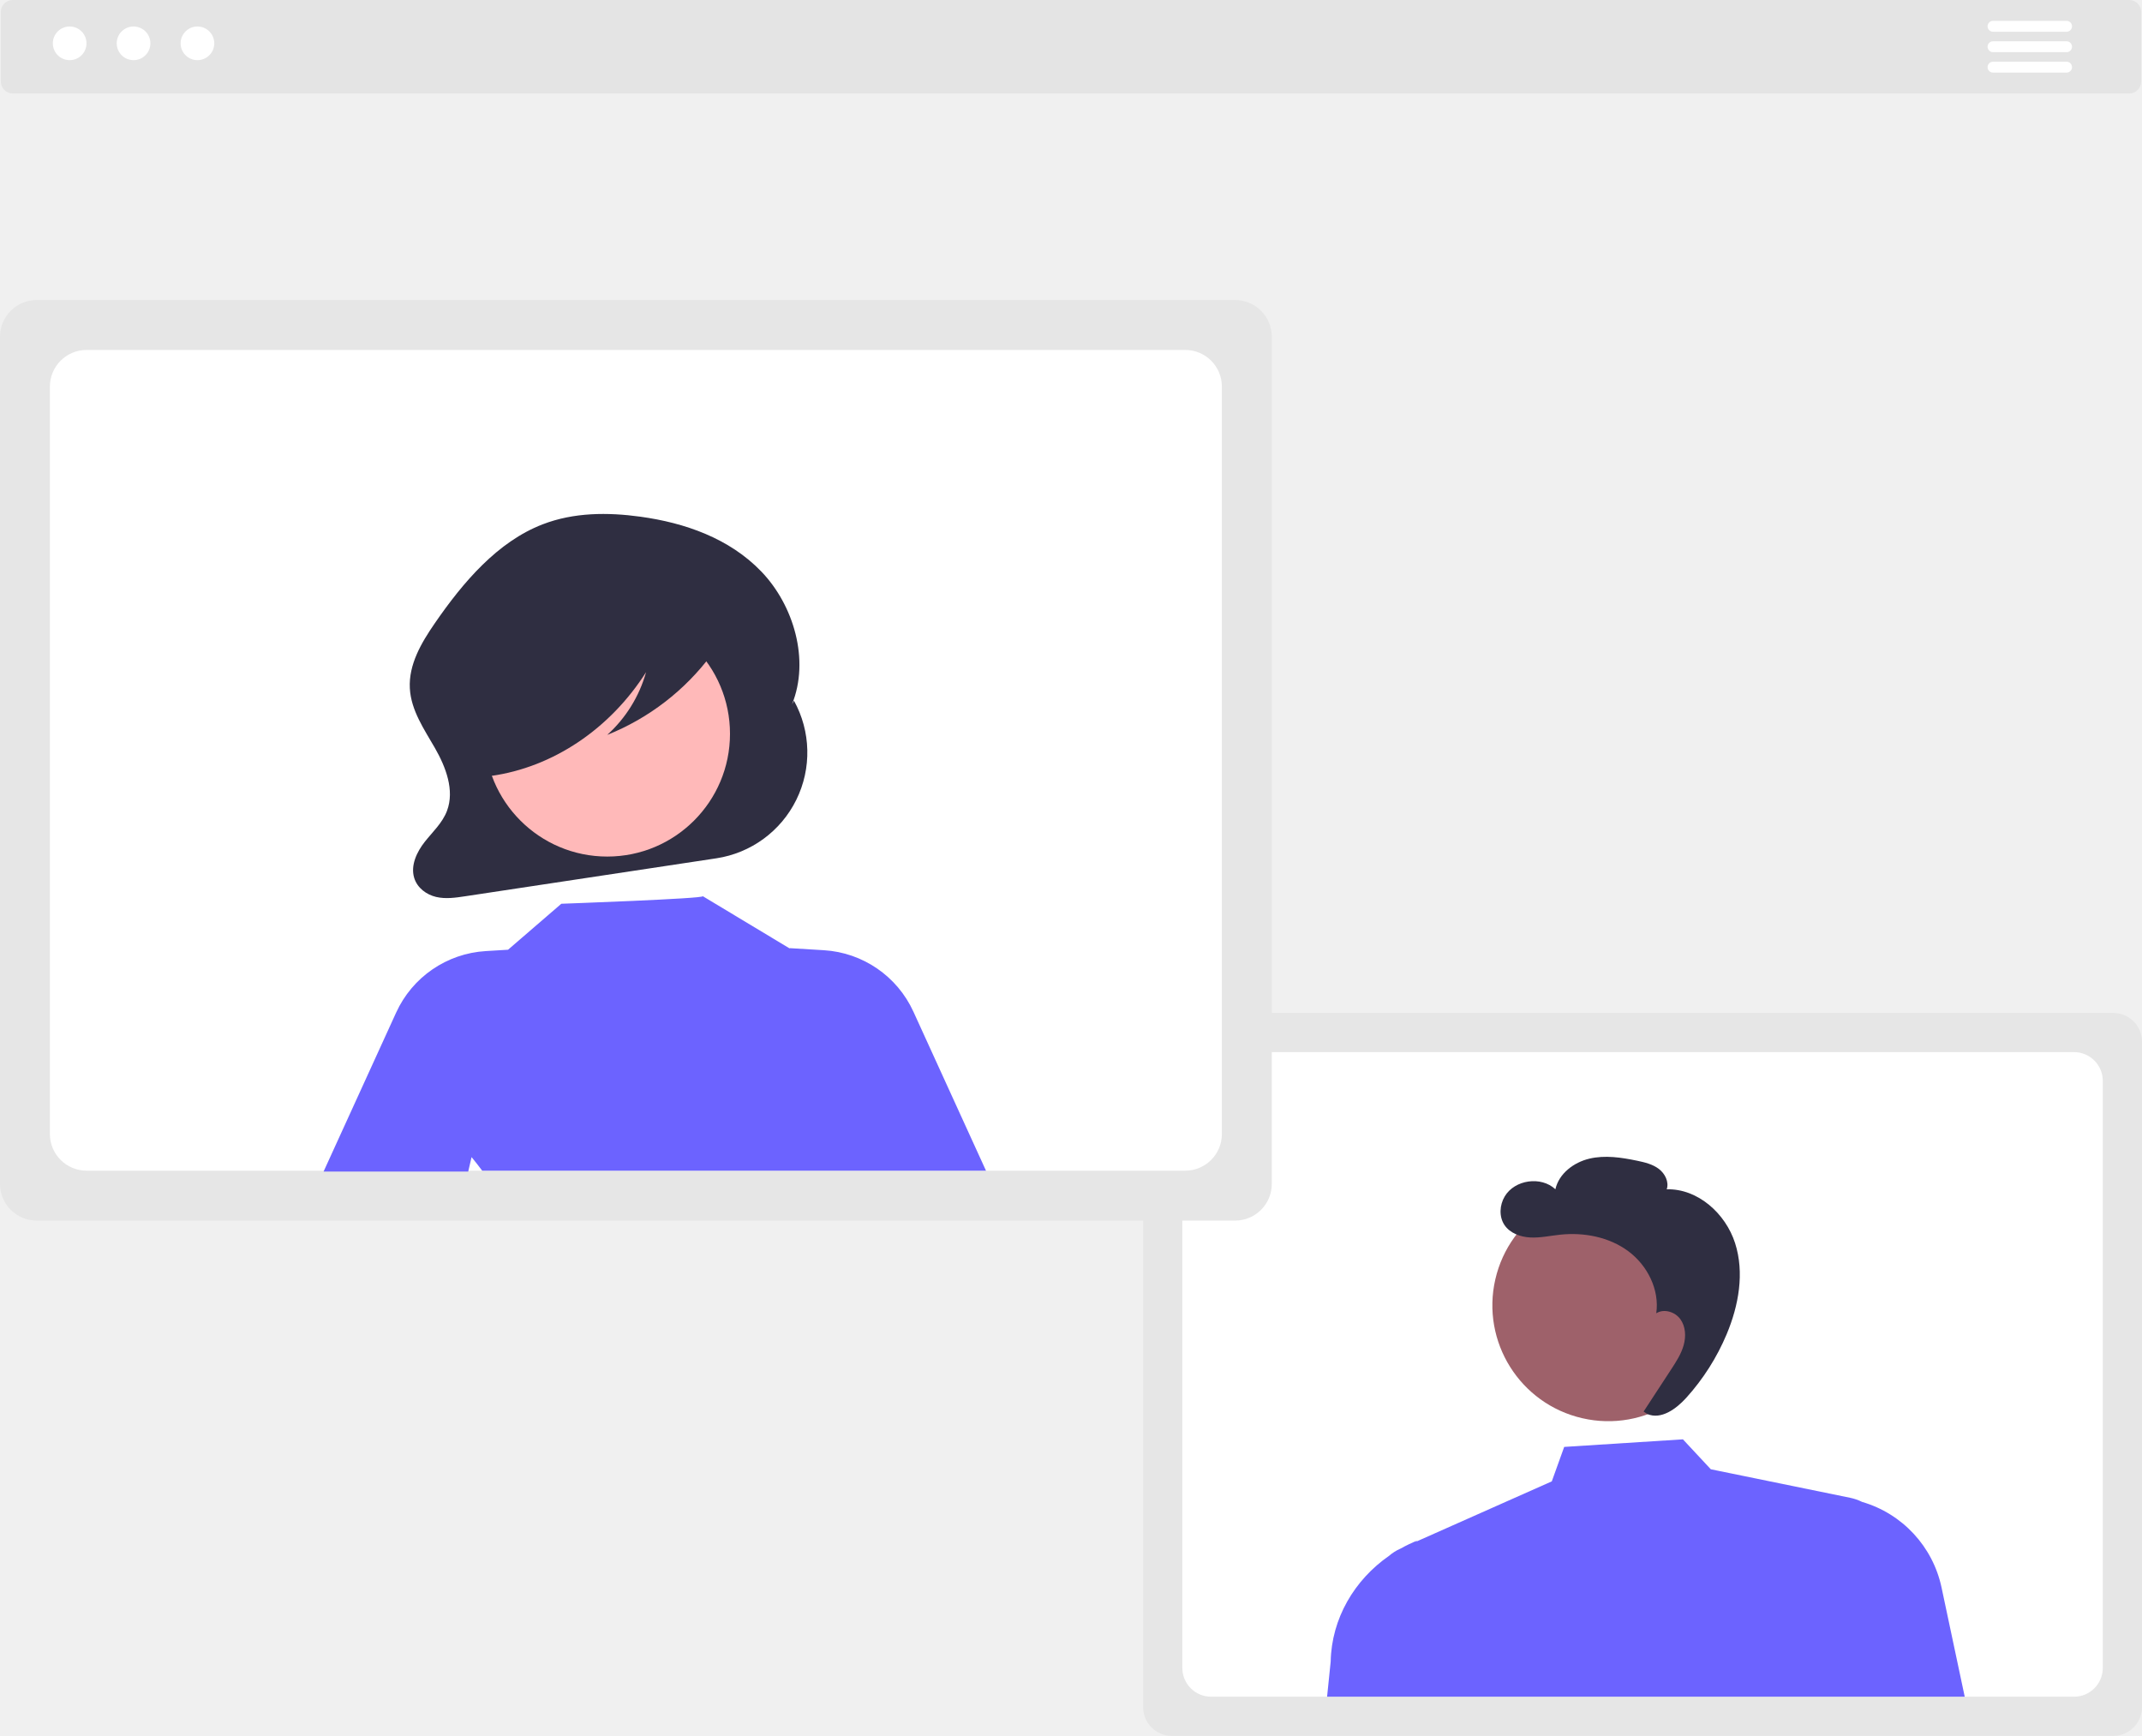
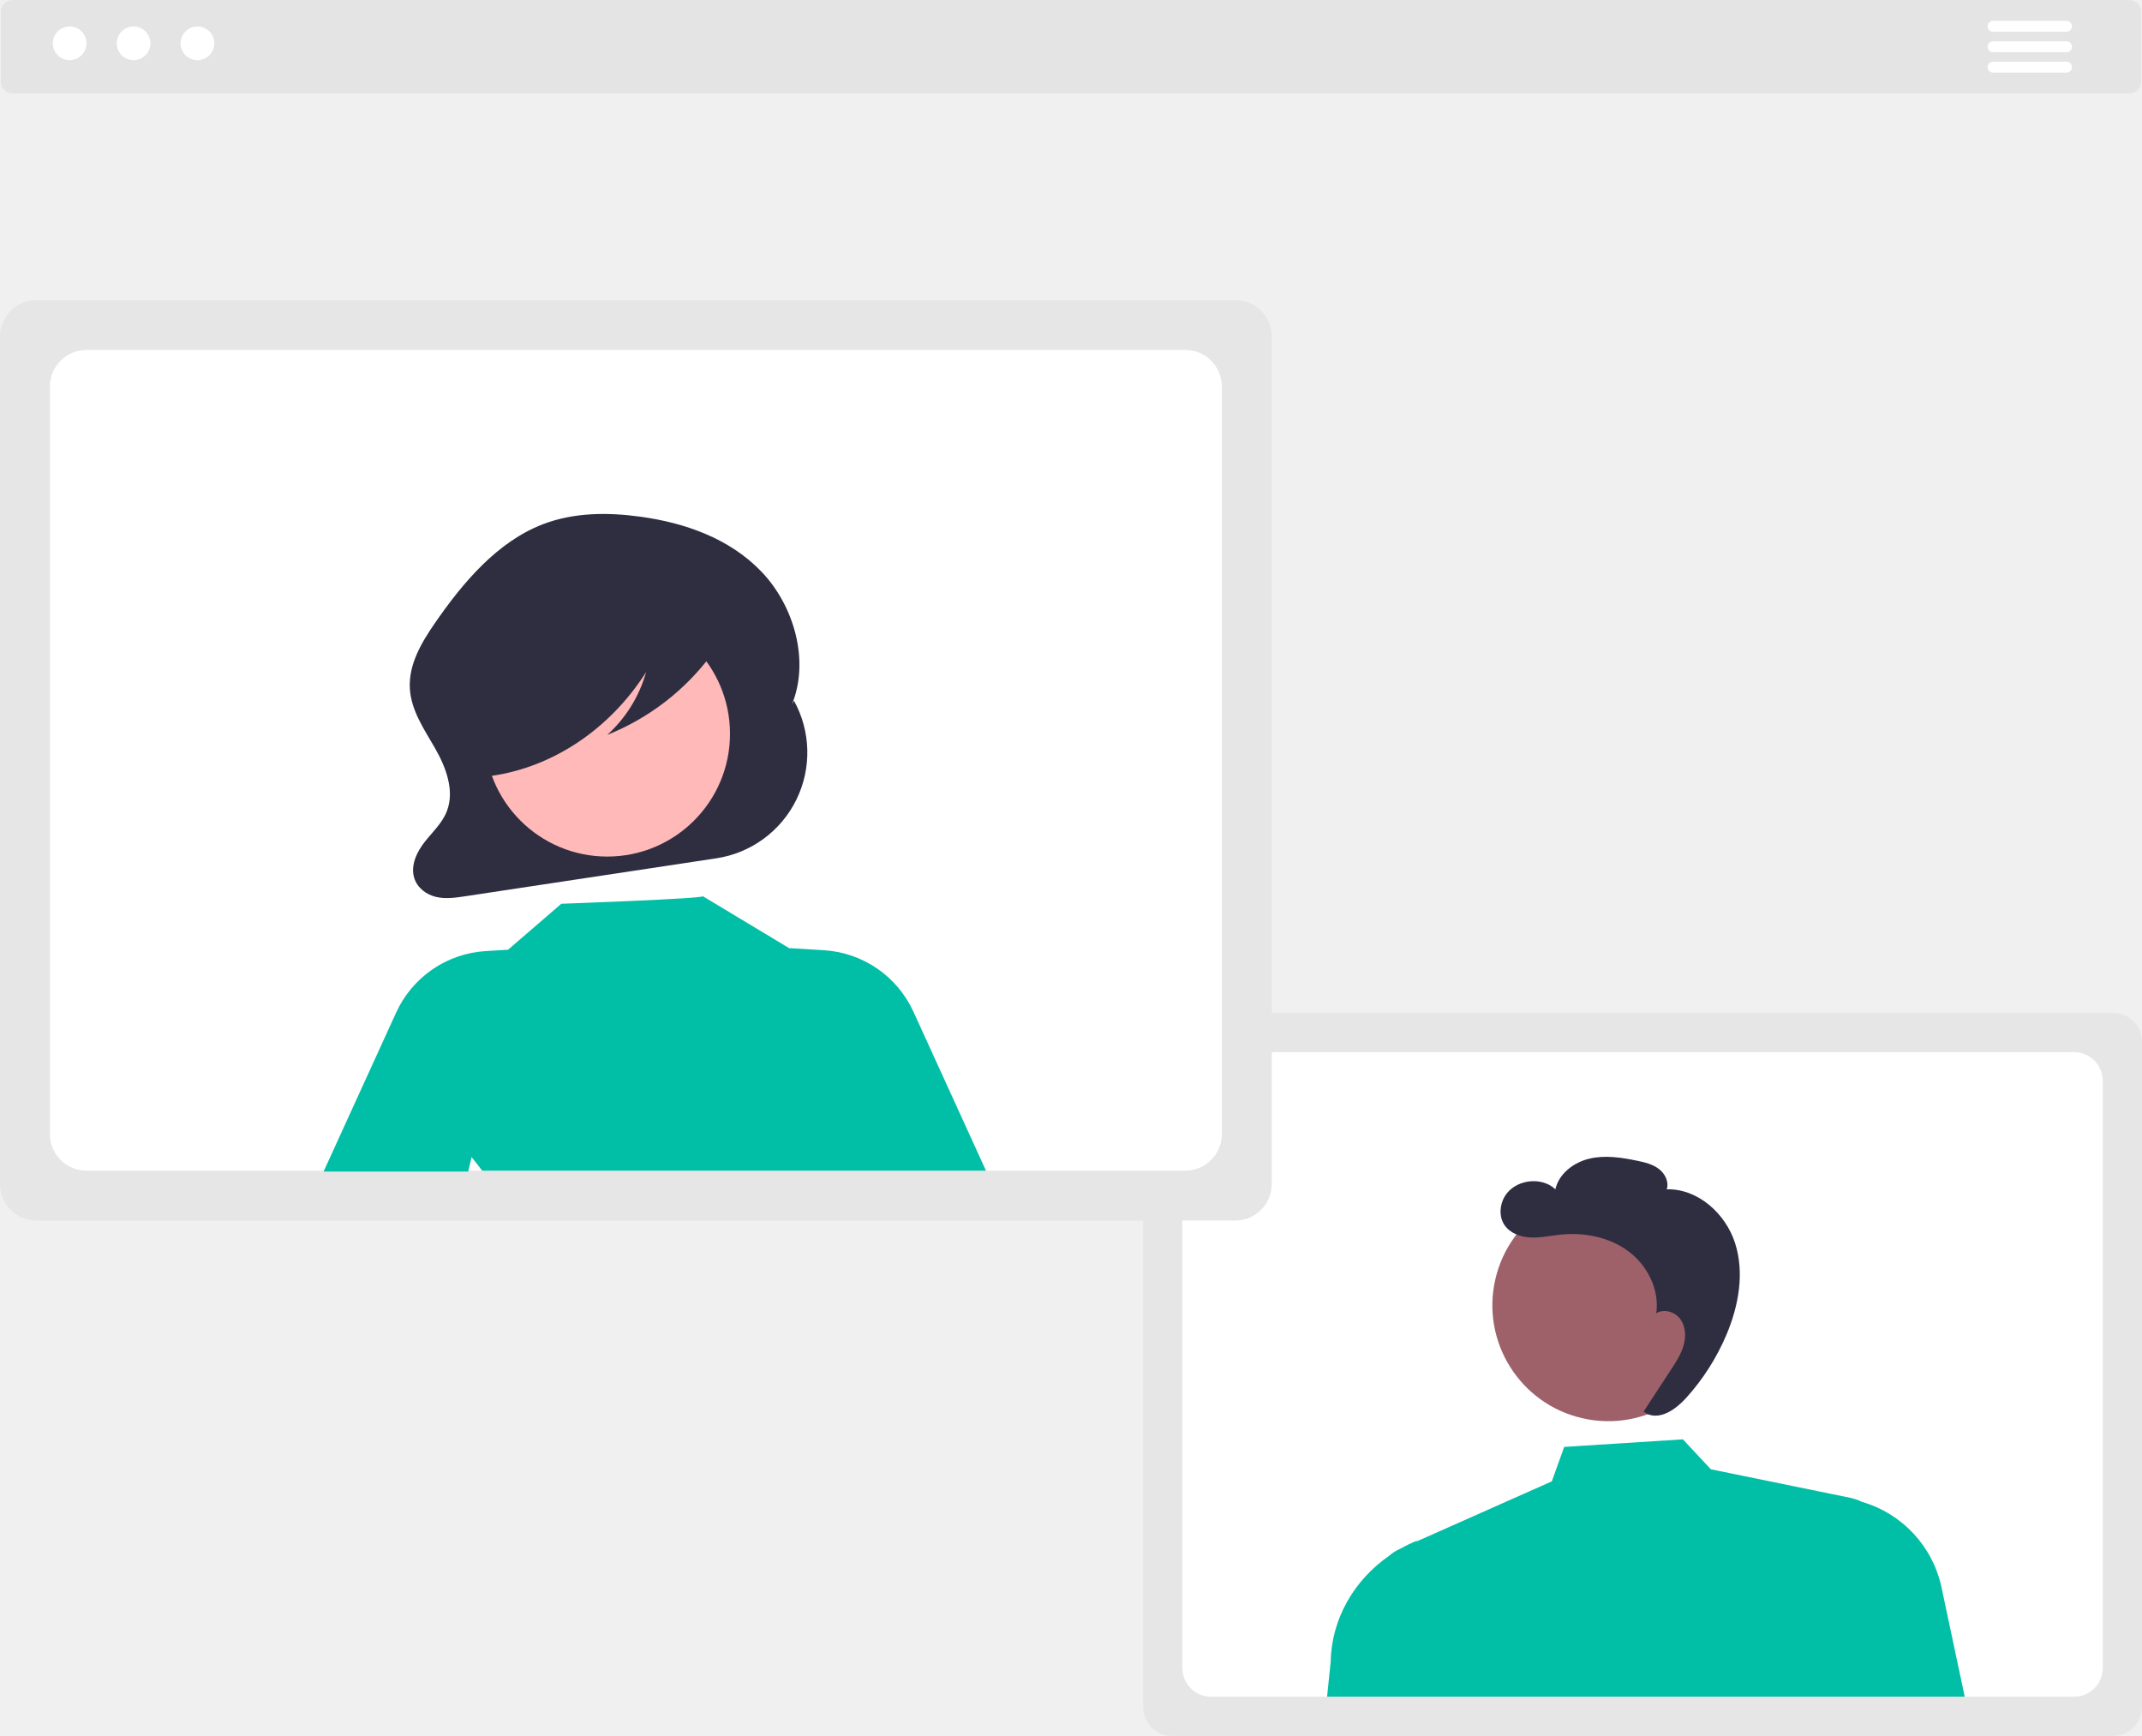
<svg xmlns="http://www.w3.org/2000/svg" data-name="Layer 1" width="813.036" height="658.85" viewBox="0 0 813.036 658.85">
  <path d="M1001.691,156.045H198.309a4.505,4.505,0,0,1-4.5-4.5V125.075a4.505,4.505,0,0,1,4.5-4.5h803.383a4.505,4.505,0,0,1,4.5,4.5v26.47A4.505,4.505,0,0,1,1001.691,156.045Z" transform="translate(-193.4821 -120.5752)" fill="#e4e4e4" />
  <circle id="b6c858f0-1926-4bcd-807b-9efaf247b9cf" data-name="Ellipse 90" cx="26.442" cy="16.444" r="6.389" fill="#fff" />
  <circle id="b369121d-4d8f-4c1b-b23a-4a491aa6d487" data-name="Ellipse 91" cx="50.692" cy="16.444" r="6.389" fill="#fff" />
  <circle id="a3a83b48-e804-404e-aa0f-53d13c62451a" data-name="Ellipse 92" cx="74.943" cy="16.444" r="6.389" fill="#fff" />
  <path d="M995.608,779.425H638.293a10.922,10.922,0,0,1-10.91-10.91V515.933a10.922,10.922,0,0,1,10.91-10.91H995.608a10.922,10.922,0,0,1,10.91,10.91V768.515A10.922,10.922,0,0,1,995.608,779.425Z" transform="translate(-193.4821 -120.5752)" fill="#e6e6e6" />
  <path d="M980.732,519.897H653.173a10.929,10.929,0,0,0-10.915,10.915V753.635A10.929,10.929,0,0,0,653.173,764.55H980.732A10.922,10.922,0,0,0,991.639,753.635V530.812A10.922,10.922,0,0,0,980.732,519.897Z" transform="translate(-193.4821 -120.5752)" fill="#fff" />
  <circle cx="803.932" cy="615.983" r="43.987" transform="translate(-169.8007 1141.124) rotate(-77.07016)" fill="#9e616a" />
-   <path d="M930.439,723.13a43.187,43.187,0,0,0-30.176-32.521l-.033-.018a18.835,18.835,0,0,0-4.51-1.548L842.857,678.228l-10.591-11.364-45.066,2.877-4.704,13.072-51.767,23.007.858-.602a54.62,54.62,0,0,0-6.457,3.095l-.262.117a16.762,16.762,0,0,0-4.115,2.625c-13.164,9.136-21.862,23.802-22.184,40.154l-1.367,13.343H939.23Z" transform="translate(-193.4821 -120.5752)" fill="#6c63ff" />
+   <path d="M930.439,723.13a43.187,43.187,0,0,0-30.176-32.521l-.033-.018a18.835,18.835,0,0,0-4.51-1.548L842.857,678.228l-10.591-11.364-45.066,2.877-4.704,13.072-51.767,23.007.858-.602a54.62,54.62,0,0,0-6.457,3.095l-.262.117a16.762,16.762,0,0,0-4.115,2.625c-13.164,9.136-21.862,23.802-22.184,40.154l-1.367,13.343H939.23Z" transform="translate(-193.4821 -120.5752)" fill="#00bfa6" />
  <path d="M852.07,592.407c-3.601-11.248-14.137-20.746-25.943-20.444.92-2.806-.651-5.952-3.002-7.737-2.352-1.786-5.325-2.5-8.216-3.102-5.975-1.245-12.202-2.196-18.143-.793-5.94,1.403-11.57,5.665-12.907,11.62-5.41-5.072-15.415-3.668-19.222,2.696-1.959,3.275-2.237,7.675-.119,10.85,2.104,3.155,6.088,4.575,9.876,4.754,3.788.179,7.538-.671,11.309-1.067,9.008-.946,18.522.869,25.804,6.255,7.282,5.386,11.935,14.621,10.64,23.585,2.911-1.86,7.104-.568,9.137,2.225s2.194,6.609,1.249,9.932c-.944,3.323-2.861,6.271-4.751,9.163q-5.221,7.987-10.441,15.973l1.426.948c5.25,2.214,10.93-1.925,14.753-6.151A85.2,85.2,0,0,0,848.875,626.95C853.441,616.057,855.672,603.655,852.07,592.407Z" transform="translate(-193.4821 -120.5752)" fill="#2f2e41" />
  <path d="M662.32,583.835H207.373a13.907,13.907,0,0,1-13.891-13.891V248.348A13.907,13.907,0,0,1,207.373,234.457H662.32a13.907,13.907,0,0,1,13.891,13.891v321.597A13.907,13.907,0,0,1,662.32,583.835Z" transform="translate(-193.4821 -120.5752)" fill="#e6e6e6" />
  <path d="M643.379,253.395H226.319a13.915,13.915,0,0,0-13.897,13.897V550.999a13.915,13.915,0,0,0,13.897,13.897H643.379a13.906,13.906,0,0,0,13.887-13.897V267.292A13.906,13.906,0,0,0,643.379,253.395Z" transform="translate(-193.4821 -120.5752)" fill="#fff" />
  <path d="M494.857,386.537v0l-.769,1.387c6.847-16.874.621-37.666-11.593-50.39-12.214-12.723-29.193-18.54-45.912-20.848-12.412-1.713-25.295-1.664-37.096,2.883-17.09,6.584-30.147,21.824-41.049,37.679-4.987,7.252-9.889,15.519-9.393,24.583.461,8.411,5.454,15.549,9.543,22.685,4.089,7.136,7.504,15.99,4.569,23.778-1.749,4.641-5.445,7.984-8.443,11.781-2.999,3.797-5.466,8.929-4.017,13.693,1.172,3.854,4.697,6.388,8.323,7.233,3.625.845,7.386.293,11.058-.262l95.3-14.398A40.615,40.615,0,0,0,494.857,386.537Z" transform="translate(-193.4821 -120.5752)" fill="#2f2e41" />
  <circle cx="230.49" cy="278.507" r="46.594" fill="#ffb9b9" />
-   <path d="M540.189,504.56a40.036,40.036,0,0,0-33.988-23.34l-12.986-.786.031.136v0h0l-33.011-19.858c.812.93-53.695,2.877-53.695,2.877l-20.224,17.448-8.482.513a40.035,40.035,0,0,0-33.988,23.34l-27.543,60.336H371.201l1.273-5.481q2.078,2.532,4.03,5.151h191.227Z" transform="translate(-193.4821 -120.5752)" fill="#6c63ff" />
+   <path d="M540.189,504.56a40.036,40.036,0,0,0-33.988-23.34l-12.986-.786.031.136v0h0l-33.011-19.858c.812.93-53.695,2.877-53.695,2.877l-20.224,17.448-8.482.513a40.035,40.035,0,0,0-33.988,23.34l-27.543,60.336H371.201l1.273-5.481q2.078,2.532,4.03,5.151h191.227Z" transform="translate(-193.4821 -120.5752)" fill="#00bfa6" />
  <path d="M468.167,355.837c-1.203-6.363-7.692-9.273-13.252-10.683a127.658,127.658,0,0,0-49.385-2.712c-12.015,1.713-24.314,5.491-33.032,14.869-6.799,7.314-10.913,17.792-11.233,28.61-.186,6.305.941,12.866,4.078,18.176,3.137,5.31,8.484,9.161,14.004,9.026l.559,1.944c23.393-3.259,45.124-17.815,58.81-39.392a50.467,50.467,0,0,1-14.744,23.819,91.867,91.867,0,0,0,39.657-30.563C466.395,365.259,469.082,360.678,468.167,355.837Z" transform="translate(-193.4821 -120.5752)" fill="#2f2e41" />
  <path d="M977.931,132.622H950.007a2.069,2.069,0,1,1,0-4.137h27.925a2.069,2.069,0,0,1,0,4.137Z" transform="translate(-193.4821 -120.5752)" fill="#fff" />
  <path d="M977.931,140.379H950.007a2.069,2.069,0,1,1,0-4.137h27.925a2.069,2.069,0,0,1,0,4.137Z" transform="translate(-193.4821 -120.5752)" fill="#fff" />
  <path d="M977.931,148.136H950.007a2.069,2.069,0,1,1,0-4.137h27.925a2.069,2.069,0,0,1,0,4.137Z" transform="translate(-193.4821 -120.5752)" fill="#fff" />
</svg>
